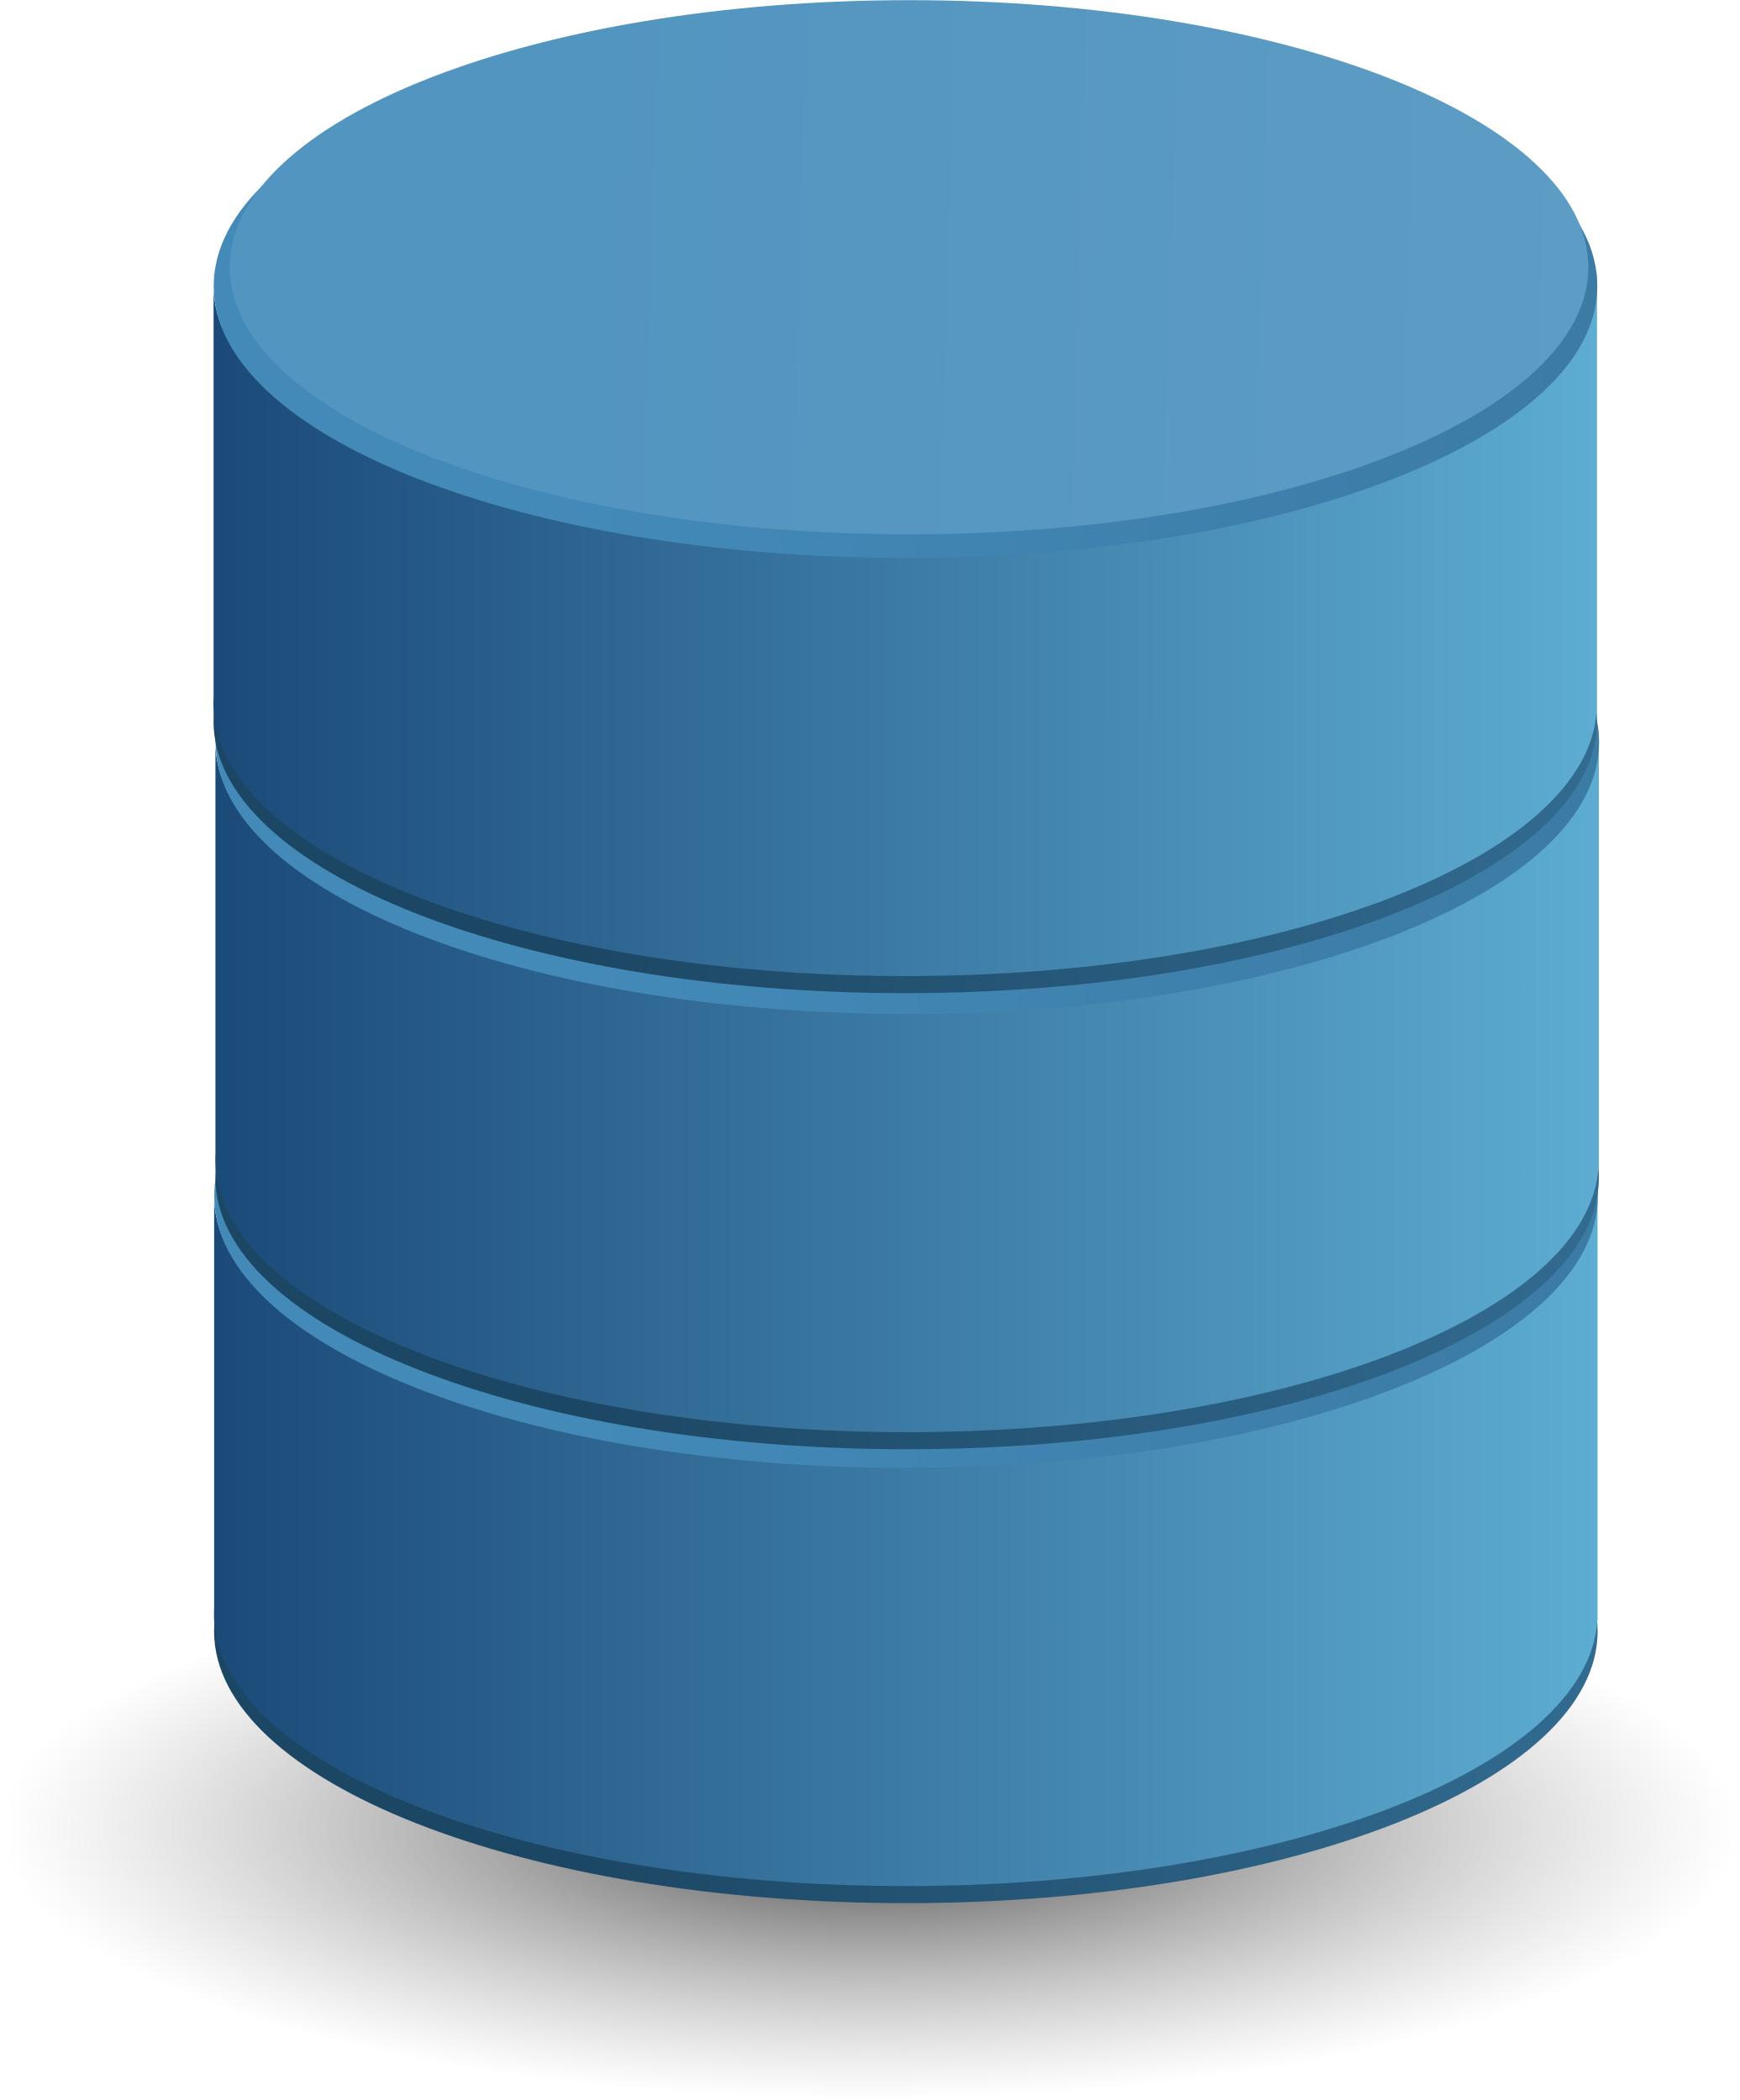
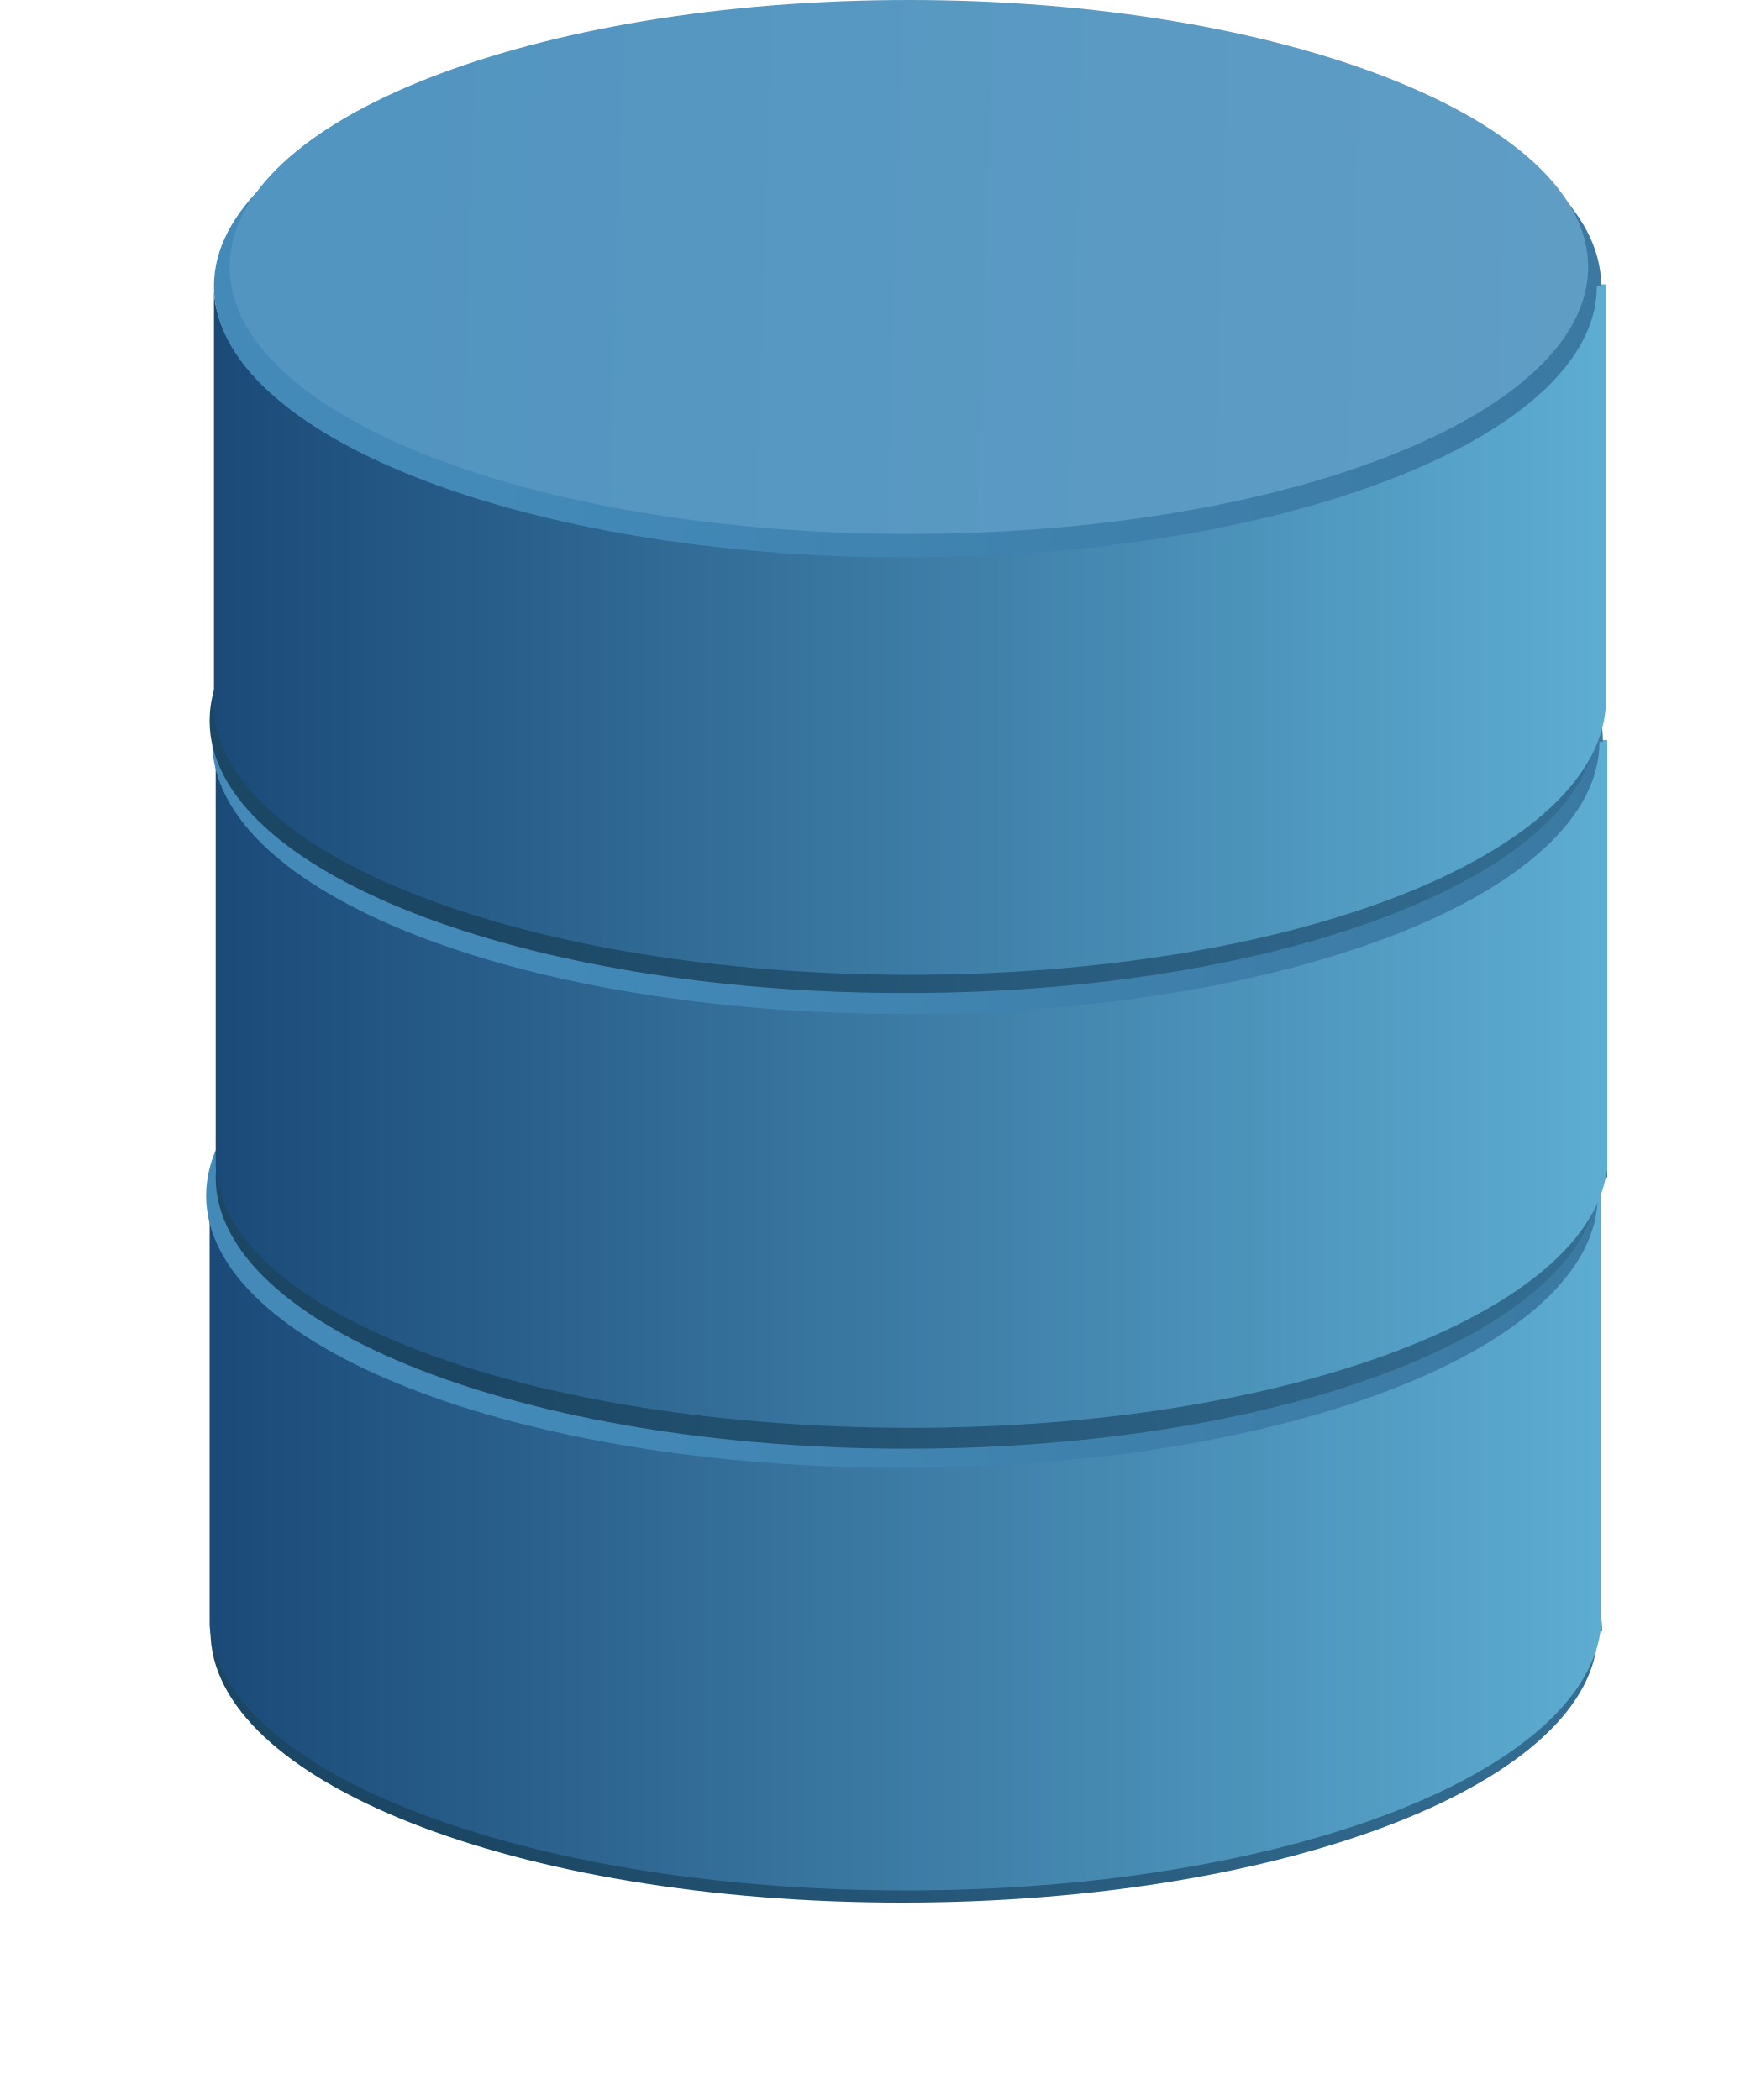
- <svg xmlns="http://www.w3.org/2000/svg" xmlns:xlink="http://www.w3.org/1999/xlink" viewBox="0 0 174.384 210.562">
+ <svg xmlns="http://www.w3.org/2000/svg" xmlns:xlink="http://www.w3.org/1999/xlink" viewBox="0 0 20 24.15">
  <defs>
-     <linearGradient id="d">
-       <stop stop-color="#1b4a78" offset="0" />
-       <stop stop-color="#5dacd1" offset="1" />
+     <style>.cls-1{fill:url(#Gradiente_sem_nome);}.cls-2{fill:url(#Gradiente_sem_nome_8);}.cls-3{fill:url(#Gradiente_sem_nome_9);}.cls-4{fill:url(#Gradiente_sem_nome_10);}.cls-5{fill:url(#Gradiente_sem_nome_8-2);}.cls-6{fill:url(#Gradiente_sem_nome_9-2);}.cls-7{fill:url(#Gradiente_sem_nome_10-2);}.cls-8{fill:url(#Gradiente_sem_nome_8-3);}.cls-9{fill:url(#Gradiente_sem_nome_9-3);}.cls-10{fill:url(#Gradiente_sem_nome_10-3);}.cls-11{fill:url(#Gradiente_sem_nome_11);}</style>
+     <radialGradient id="Gradiente_sem_nome" cx="562.16" cy="-2019.28" r="16.88" gradientTransform="matrix(0.59, 0, 0, -0.19, -323.12, -353.18)" gradientUnits="userSpaceOnUse">
+       <stop offset="0" stop-color="#484849" />
+       <stop offset="0" stop-color="#434344" />
+       <stop offset="1" stop-color="#8f8f90" stop-opacity="0" />
+     </radialGradient>
+     <linearGradient id="Gradiente_sem_nome_8" x1="743.45" y1="-416.61" x2="775.63" y2="-412.48" gradientTransform="matrix(0.47, 0, 0, -1.05, -343.83, -415.88)" gradientUnits="userSpaceOnUse">
+       <stop offset="0" stop-color="#1c4764" />
+       <stop offset="1" stop-color="#39769e" />
    </linearGradient>
-     <linearGradient id="b" x1="259.61" x2="540.12" y1="628.79" y2="592.82" gradientUnits="userSpaceOnUse">
-       <stop stop-color="#438ab9" offset="0" />
-       <stop stop-color="#39769e" offset="1" />
+     <linearGradient id="Gradiente_sem_nome_9" x1="15.53" y1="-97.52" x2="31.43" y2="-97.52" gradientTransform="matrix(1, 0, 0, -1, -13.06, -79.87)" gradientUnits="userSpaceOnUse">
+       <stop offset="0" stop-color="#1b4a78" />
+       <stop offset="1" stop-color="#5dacd1" />
    </linearGradient>
-     <linearGradient id="a" x1="259.61" x2="540.12" y1="628.79" y2="592.82" gradientUnits="userSpaceOnUse">
-       <stop stop-color="#1c4764" offset="0" />
-       <stop stop-color="#39769e" offset="1" />
+     <linearGradient id="Gradiente_sem_nome_10" x1="743.42" y1="-453.55" x2="775.59" y2="-449.42" gradientTransform="matrix(0.47, 0, 0, -1.05, -343.81, -459.52)" gradientUnits="userSpaceOnUse">
+       <stop offset="0" stop-color="#438ab9" />
+       <stop offset="1" stop-color="#39769e" />
    </linearGradient>
-     <linearGradient id="f" x1="256.64" x2="512.76" y1="602.72" y2="619.41" gradientUnits="userSpaceOnUse">
-       <stop stop-color="#5295c0" offset="0" />
-       <stop stop-color="#5f9dc5" offset="1" />
+     <linearGradient id="Gradiente_sem_nome_8-2" x1="743.21" y1="-455.13" x2="775.38" y2="-451" gradientTransform="matrix(0.47, 0, 0, -1.05, -343.7, -461.39)" xlink:href="#Gradiente_sem_nome_8" />
+     <linearGradient id="Gradiente_sem_nome_9-2" x1="15.41" y1="-137.81" x2="31.32" y2="-137.81" gradientTransform="matrix(1, 0, 0, -1, -12.94, -125.38)" xlink:href="#Gradiente_sem_nome_9" />
+     <linearGradient id="Gradiente_sem_nome_10-2" x1="743.17" y1="-492.07" x2="775.35" y2="-487.94" gradientTransform="matrix(0.47, 0, 0, -1.05, -343.68, -505.03)" xlink:href="#Gradiente_sem_nome_10" />
+     <linearGradient id="Gradiente_sem_nome_8-3" x1="743.56" y1="-493.84" x2="775.73" y2="-489.71" gradientTransform="matrix(0.47, 0, 0, -1.05, -343.88, -507.12)" xlink:href="#Gradiente_sem_nome_8" />
+     <linearGradient id="Gradiente_sem_nome_9-3" x1="14.64" y1="-98.74" x2="30.55" y2="-98.74" gradientTransform="matrix(1, 0, 0, -1, -12.18, -91.55)" xlink:href="#Gradiente_sem_nome_9" />
+     <linearGradient id="Gradiente_sem_nome_10-3" x1="743.52" y1="-530.78" x2="775.69" y2="-526.65" gradientTransform="matrix(0.47, 0, 0, -1.05, -343.86, -550.76)" xlink:href="#Gradiente_sem_nome_10" />
+     <linearGradient id="Gradiente_sem_nome_11" x1="760.27" y1="-539.6" x2="789.65" y2="-541.51" gradientTransform="matrix(0.46, 0, 0, -1.03, -345.21, -551.7)" gradientUnits="userSpaceOnUse">
+       <stop offset="0" stop-color="#5295c0" />
+       <stop offset="1" stop-color="#5f9dc5" />
    </linearGradient>
-     <linearGradient id="c" x1="34.517" x2="173.21" gradientUnits="userSpaceOnUse" xlink:href="#d" />
-     <linearGradient id="g" x1="33.582" x2="172.28" gradientUnits="userSpaceOnUse" xlink:href="#d" />
-     <radialGradient id="e" cx="328.57" cy="602.72" r="147.14" gradientTransform="matrix(1 0 0 .17718 0 495.93)" gradientUnits="userSpaceOnUse">
-       <stop stop-color="#484849" offset="0" />
-       <stop stop-color="#434344" offset="0" />
-       <stop stop-color="#8f8f90" stop-opacity="0" offset="1" />
-     </radialGradient>
  </defs>
-   <path transform="matrix(.59257 0 0 1.0459 -107.51 -447.1)" d="m475.71 602.72c0 14.399-65.878 26.071-147.14 26.071s-147.14-11.673-147.14-26.071 65.878-26.071 147.14-26.071 147.14 11.673 147.14 26.071z" fill="url(#e)" />
-   <g transform="translate(-13.065 -105.45)">
-     <path transform="matrix(.47131 0 0 1.0459 -50.985 -361.38)" d="m475.71 602.72c0 14.399-65.878 26.071-147.14 26.071s-147.14-11.673-147.14-26.071 65.878-26.071 147.14-26.071 147.14 11.673 147.14 26.071z" fill="url(#a)" />
-     <path d="m34.535 224.2v0.295c6e-3 -0.098 0.021-0.197 0.029-0.295h-0.029zm138.62 0c0.03 0.33 0.059 0.668 0.059 1.002v-1.002h-0.059zm0.059 1.002c-1e-5 15.052-31.075 27.262-69.356 27.262-37.683 1e-5 -68.376-11.828-69.326-26.555v40.68c-0.015 0.234-0.015 0.457-0.015 0.692 0 0.225 8.7e-4 0.453 0.015 0.678 0.912 14.741 31.619 26.599 69.326 26.599s68.415-11.858 69.326-26.599h0.029v-0.501c9.5e-4 -0.059 0-0.118 0-0.177s9.4e-4 -0.118 0-0.177v-41.902z" fill="url(#c)" />
-     <path transform="matrix(.47131 0 0 1.0459 -50.965 -405.02)" d="m475.71 602.72c0 14.399-65.878 26.071-147.14 26.071s-147.14-11.673-147.14-26.071 65.878-26.071 147.14-26.071 147.14 11.673 147.14 26.071z" fill="url(#b)" />
-   </g>
-   <g transform="translate(-12.936 -150.96)">
-     <path transform="matrix(.47131 0 0 1.0459 -50.985 -361.38)" d="m475.71 602.72c0 14.399-65.878 26.071-147.14 26.071s-147.14-11.673-147.14-26.071 65.878-26.071 147.14-26.071 147.14 11.673 147.14 26.071z" fill="url(#a)" />
-     <path d="m34.535 224.2v0.295c6e-3 -0.098 0.021-0.197 0.029-0.295h-0.029zm138.62 0c0.03 0.33 0.059 0.668 0.059 1.002v-1.002h-0.059zm0.059 1.002c-1e-5 15.052-31.075 27.262-69.356 27.262-37.683 1e-5 -68.376-11.828-69.326-26.555v40.68c-0.015 0.234-0.015 0.457-0.015 0.692 0 0.225 8.7e-4 0.453 0.015 0.678 0.912 14.741 31.619 26.599 69.326 26.599s68.415-11.858 69.326-26.599h0.029v-0.501c9.5e-4 -0.059 0-0.118 0-0.177s9.4e-4 -0.118 0-0.177v-41.902z" fill="url(#c)" />
-     <path transform="matrix(.47131 0 0 1.0459 -50.965 -405.02)" d="m475.71 602.72c0 14.399-65.878 26.071-147.14 26.071s-147.14-11.673-147.14-26.071 65.878-26.071 147.14-26.071 147.14 11.673 147.14 26.071z" fill="url(#b)" />
-   </g>
-   <g transform="translate(-12.184 -117.13)">
-     <path transform="matrix(.47131 0 0 1.0459 -51.921 -440.94)" d="m475.71 602.72c0 14.399-65.878 26.071-147.14 26.071s-147.14-11.673-147.14-26.071 65.878-26.071 147.14-26.071 147.14 11.673 147.14 26.071z" fill="url(#a)" />
-     <path d="m33.599 144.64v0.295c6e-3 -0.098 0.021-0.197 0.029-0.295h-0.029zm138.62 0c0.03 0.33 0.059 0.668 0.059 1.002v-1.002h-0.059zm0.059 1.002c-1e-5 15.052-31.075 27.262-69.356 27.262-37.683 1e-5 -68.376-11.828-69.326-26.555v40.68c-0.015 0.234-0.015 0.457-0.015 0.692 0 0.225 8.7e-4 0.453 0.015 0.678 0.912 14.741 31.619 26.599 69.326 26.599s68.415-11.858 69.326-26.599h0.029v-0.501c9.5e-4 -0.059 0-0.118 0-0.177s9.4e-4 -0.118 0-0.177v-41.902z" fill="url(#g)" />
-     <path transform="matrix(.47131 0 0 1.0459 -51.9 -484.58)" d="m475.71 602.72c0 14.399-65.878 26.071-147.14 26.071s-147.14-11.673-147.14-26.071 65.878-26.071 147.14-26.071 147.14 11.673 147.14 26.071z" fill="url(#b)" />
-     <path transform="matrix(.46281 0 0 1.0271 -48.752 -475.13)" d="m475.71 602.72c0 14.399-65.878 26.071-147.14 26.071s-147.14-11.673-147.14-26.071 65.878-26.071 147.14-26.071 147.14 11.673 147.14 26.071z" fill="url(#f)" />
+   <g id="Camada_2" data-name="Camada 2">
+     <g id="Camada_1-2" data-name="Camada 1">
+       <g id="logo">
+         <path class="cls-1" d="M20,21c0,1.73-4.48,3.13-10,3.13S0,22.75,0,21s4.48-3.13,10-3.13S20,19.29,20,21Z" />
+         <path class="cls-2" d="M18.37,18.76c0,1.72-3.56,3.12-8,3.12s-7.95-1.4-7.95-3.12,3.56-3.13,8-3.13,8,1.4,8,3.13Z" />
+         <path class="cls-3" d="M2.46,13.62v0Zm15.9,0s0,.07,0,.11v-.11Zm0,.11c0,1.73-3.57,3.13-8,3.13s-7.84-1.36-7.95-3v4.83c.11,1.69,3.63,3.05,8,3.05s7.85-1.36,8-3.05h0V13.73Z" />
+         <path class="cls-4" d="M18.37,13.75c0,1.73-3.56,3.13-8,3.13s-8-1.4-8-3.13,3.56-3.13,8-3.13,8,1.4,8,3.13Z" />
+         <path class="cls-5" d="M18.38,13.54c0,1.72-3.56,3.12-7.95,3.12s-7.95-1.4-7.95-3.12,3.56-3.13,8-3.13,8,1.4,8,3.13Z" />
+         <path class="cls-6" d="M2.48,8.4v0Zm15.9,0v0Zm0,.11c0,1.73-3.56,3.13-7.95,3.13S2.59,10.28,2.48,8.59v4.83c.1,1.69,3.62,3,8,3s7.84-1.36,8-3h0V8.51Z" />
+         <path class="cls-7" d="M18.39,8.53c0,1.73-3.57,3.13-8,3.13s-7.95-1.4-7.95-3.13S6,5.4,10.43,5.4s8,1.4,8,3.13Z" />
+         <path class="cls-8" d="M18.36,8.29c0,1.73-3.56,3.13-7.95,3.13s-8-1.4-8-3.13,3.57-3.13,8-3.13,8,1.4,8,3.13Z" />
+         <path class="cls-9" d="M2.46,3.15v0Zm15.89,0a.49.49,0,0,1,0,.12V3.15Zm0,.12c0,1.72-3.56,3.12-7.95,3.12S2.56,5,2.46,3.35V8a.25.25,0,0,0,0,.08.19.19,0,0,0,0,.08c.1,1.69,3.62,3.05,8,3.05s7.84-1.36,8-3.05h0V3.27Z" />
+         <path class="cls-10" d="M18.36,3.29c0,1.72-3.56,3.12-7.95,3.12S2.46,5,2.46,3.29,6,.16,10.41.16s8,1.4,8,3.13Z" />
+         <path class="cls-11" d="M18.26,3.07c0,1.7-3.49,3.07-7.81,3.07S2.64,4.77,2.64,3.07,6.14,0,10.45,0s7.81,1.38,7.81,3.07Z" />
+       </g>
+     </g>
  </g>
</svg>
